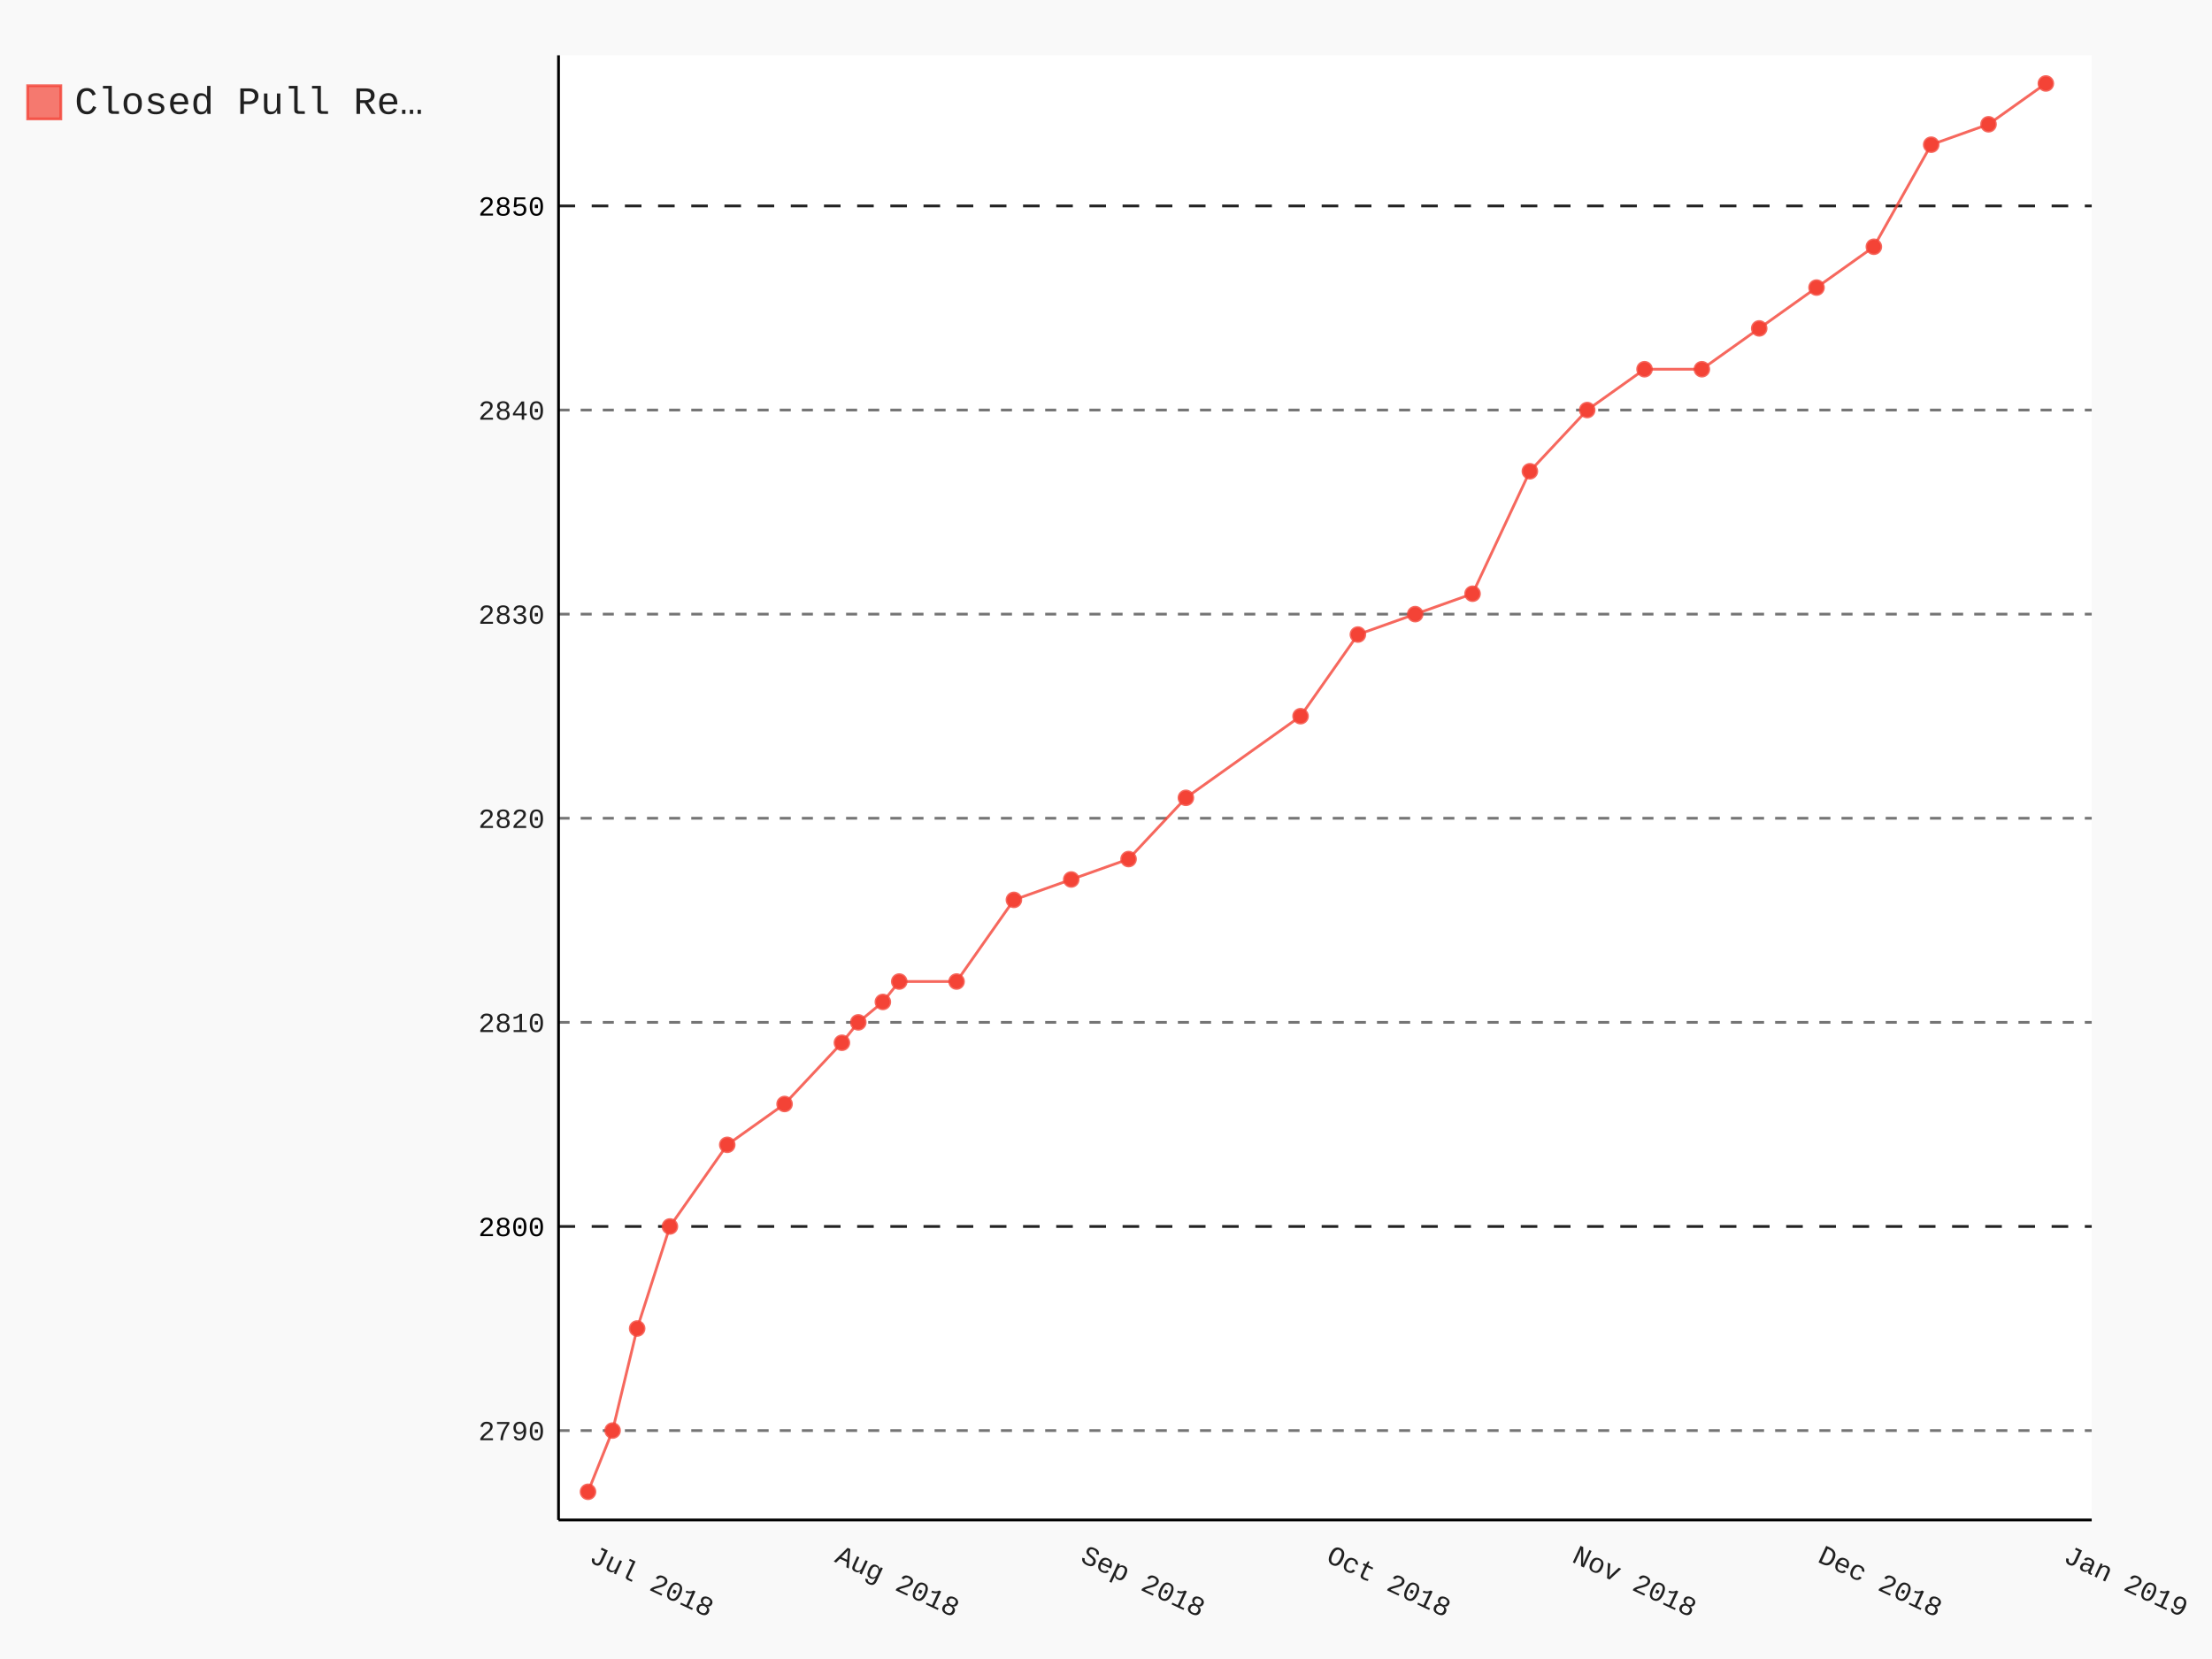
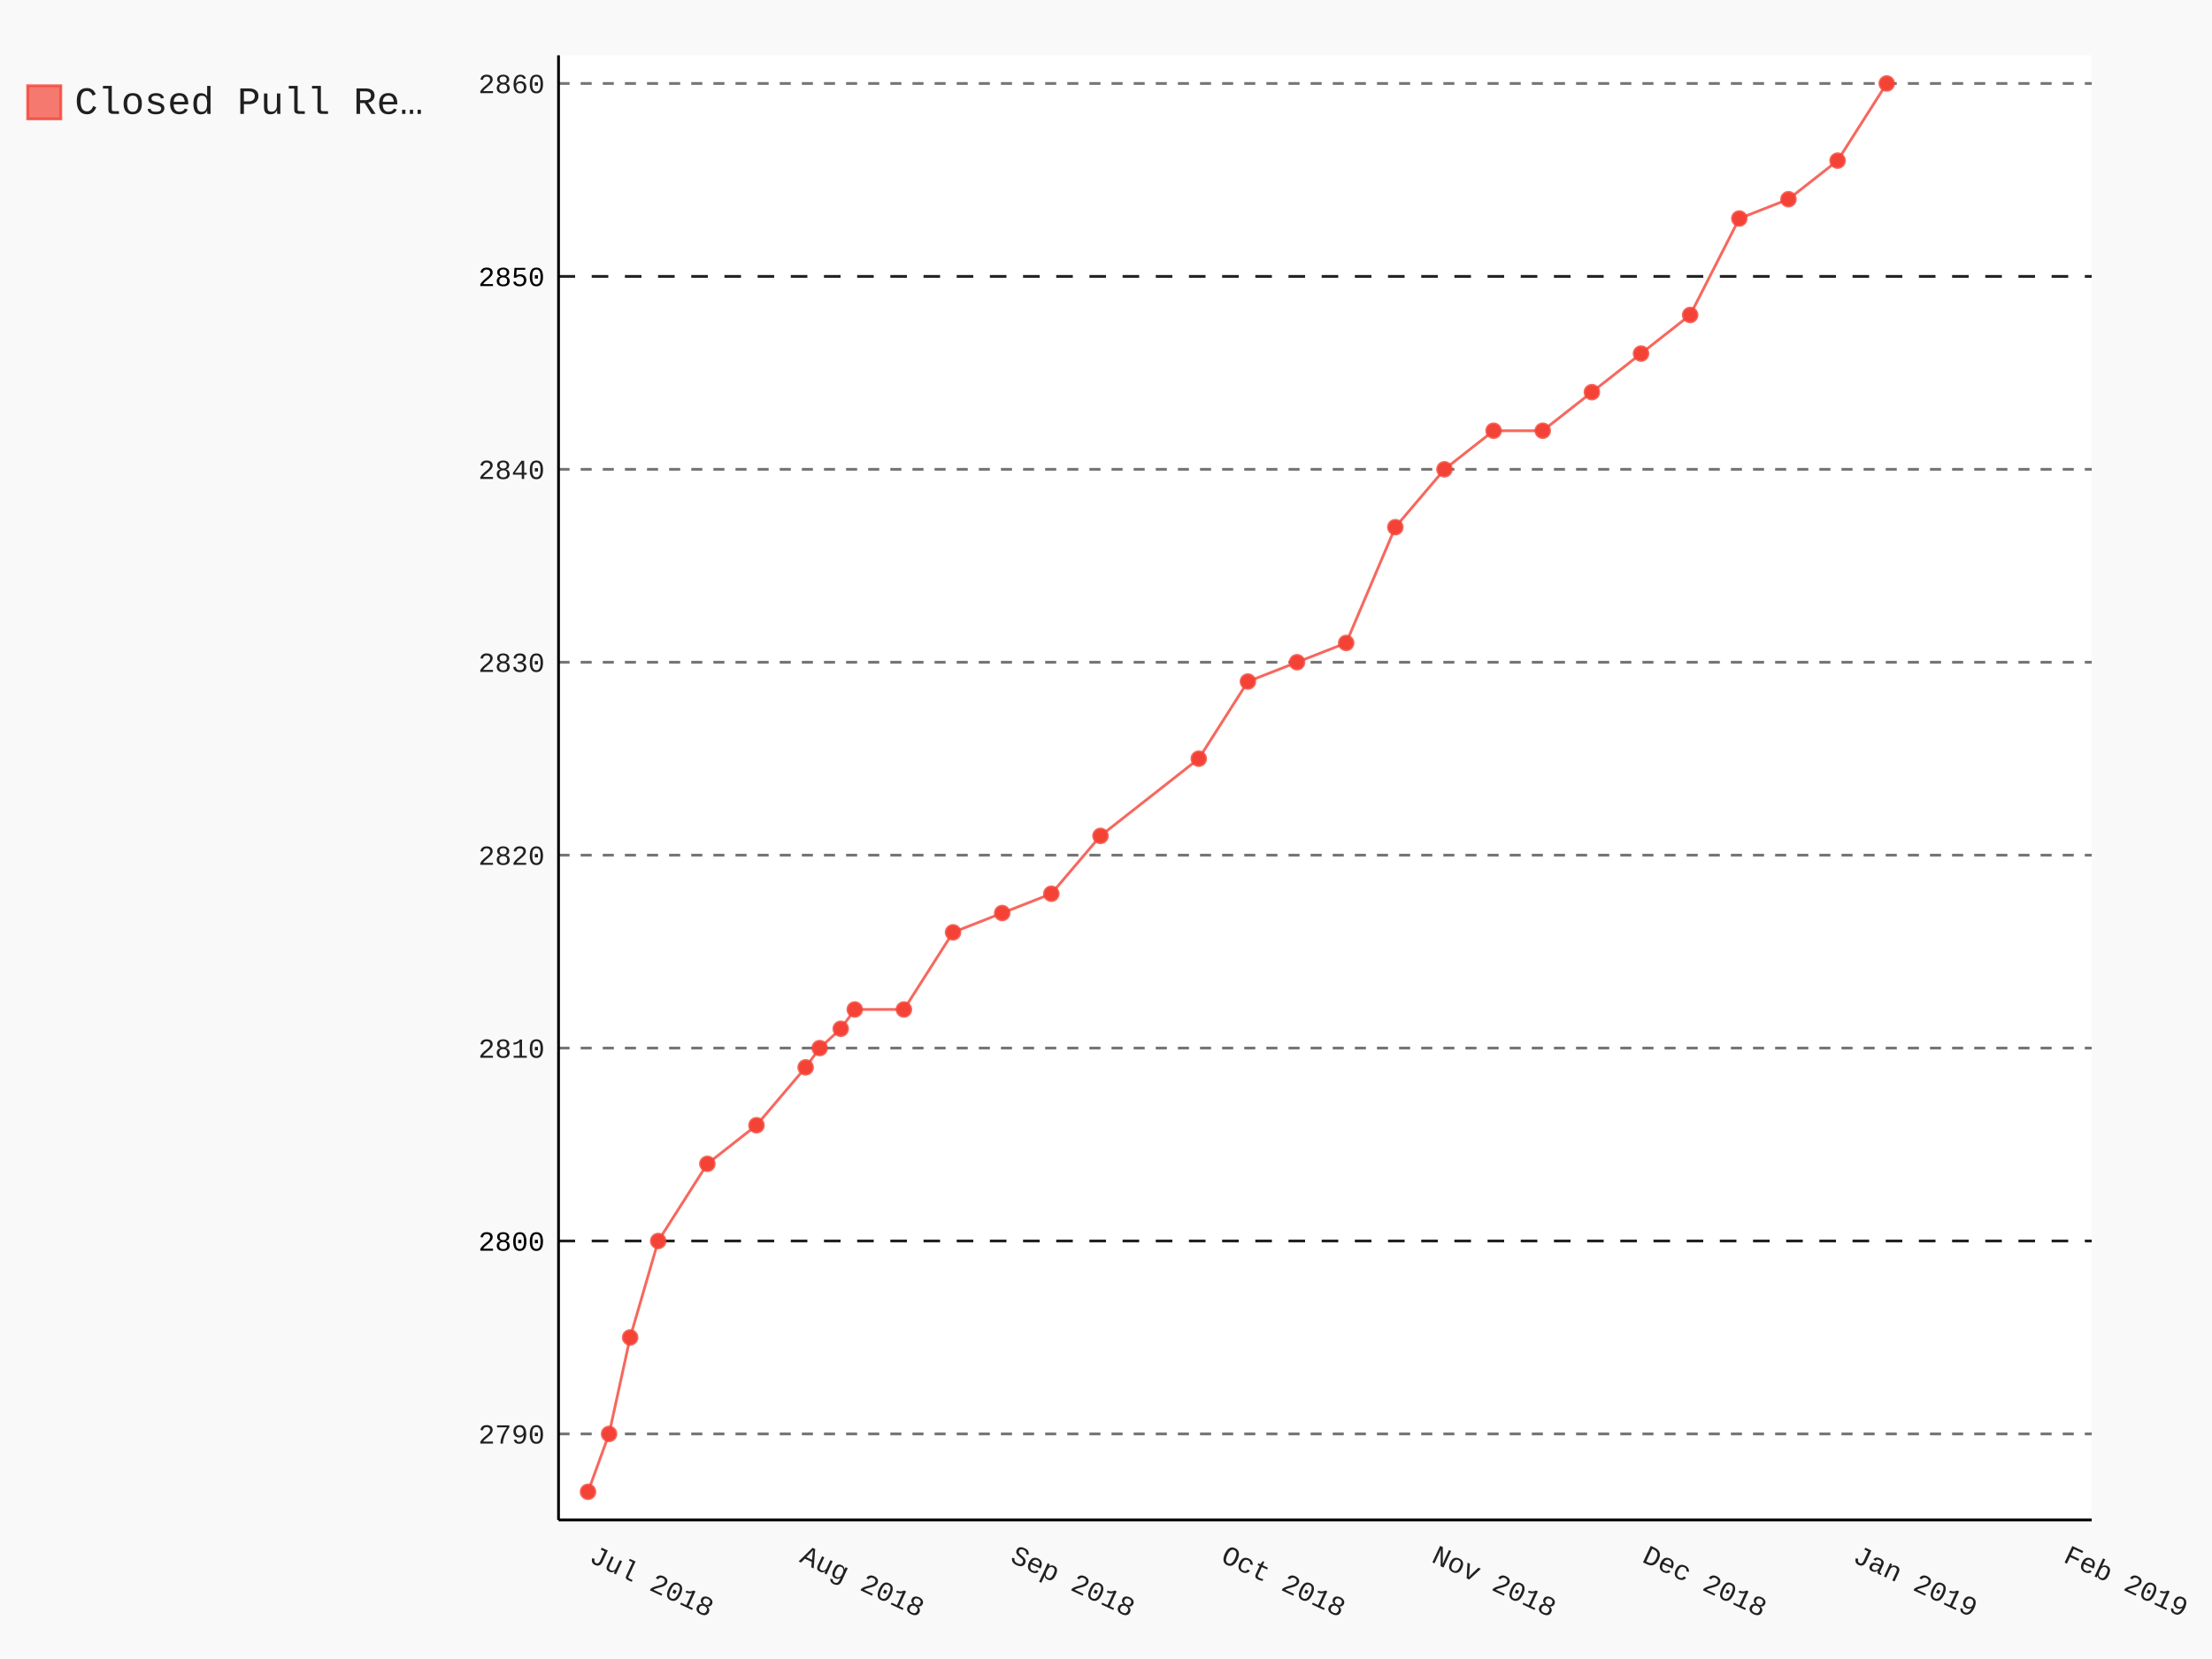
- <svg xmlns="http://www.w3.org/2000/svg" class="pygal-chart" id="chart-e3763111-9e33-4fda-8c95-da32d1a0b5e6" viewBox="0 0 800 600">
+ <svg xmlns="http://www.w3.org/2000/svg" class="pygal-chart" id="chart-8db0bc02-1810-4ec8-8965-ee7adbaeaad3" viewBox="0 0 800 600">
  <defs>
-     <style type="text/css">#chart-e3763111-9e33-4fda-8c95-da32d1a0b5e6{-webkit-user-select:none;-webkit-font-smoothing:antialiased;font-family:Consolas,"Liberation Mono",Menlo,Courier,monospace}#chart-e3763111-9e33-4fda-8c95-da32d1a0b5e6 .title{font-family:Consolas,"Liberation Mono",Menlo,Courier,monospace;font-size:16px}#chart-e3763111-9e33-4fda-8c95-da32d1a0b5e6 .legends .legend text{font-family:Consolas,"Liberation Mono",Menlo,Courier,monospace;font-size:14px}#chart-e3763111-9e33-4fda-8c95-da32d1a0b5e6 .axis text{font-family:Consolas,"Liberation Mono",Menlo,Courier,monospace;font-size:10px}#chart-e3763111-9e33-4fda-8c95-da32d1a0b5e6 .axis text.major{font-family:Consolas,"Liberation Mono",Menlo,Courier,monospace;font-size:10px}#chart-e3763111-9e33-4fda-8c95-da32d1a0b5e6 .text-overlay text.value{font-family:Consolas,"Liberation Mono",Menlo,Courier,monospace;font-size:16px}#chart-e3763111-9e33-4fda-8c95-da32d1a0b5e6 .text-overlay text.label{font-family:Consolas,"Liberation Mono",Menlo,Courier,monospace;font-size:10px}#chart-e3763111-9e33-4fda-8c95-da32d1a0b5e6 .tooltip{font-family:Consolas,"Liberation Mono",Menlo,Courier,monospace;font-size:14px}#chart-e3763111-9e33-4fda-8c95-da32d1a0b5e6 text.no_data{font-family:Consolas,"Liberation Mono",Menlo,Courier,monospace;font-size:64px}
- #chart-e3763111-9e33-4fda-8c95-da32d1a0b5e6{background-color:rgba(249,249,249,1)}#chart-e3763111-9e33-4fda-8c95-da32d1a0b5e6 path,#chart-e3763111-9e33-4fda-8c95-da32d1a0b5e6 line,#chart-e3763111-9e33-4fda-8c95-da32d1a0b5e6 rect,#chart-e3763111-9e33-4fda-8c95-da32d1a0b5e6 circle{-webkit-transition:150ms;-moz-transition:150ms;transition:150ms}#chart-e3763111-9e33-4fda-8c95-da32d1a0b5e6 .graph &gt; .background{fill:rgba(249,249,249,1)}#chart-e3763111-9e33-4fda-8c95-da32d1a0b5e6 .plot &gt; .background{fill:rgba(255,255,255,1)}#chart-e3763111-9e33-4fda-8c95-da32d1a0b5e6 .graph{fill:rgba(0,0,0,.87)}#chart-e3763111-9e33-4fda-8c95-da32d1a0b5e6 text.no_data{fill:rgba(0,0,0,1)}#chart-e3763111-9e33-4fda-8c95-da32d1a0b5e6 .title{fill:rgba(0,0,0,1)}#chart-e3763111-9e33-4fda-8c95-da32d1a0b5e6 .legends .legend text{fill:rgba(0,0,0,.87)}#chart-e3763111-9e33-4fda-8c95-da32d1a0b5e6 .legends .legend:hover text{fill:rgba(0,0,0,1)}#chart-e3763111-9e33-4fda-8c95-da32d1a0b5e6 .axis .line{stroke:rgba(0,0,0,1)}#chart-e3763111-9e33-4fda-8c95-da32d1a0b5e6 .axis .guide.line{stroke:rgba(0,0,0,.54)}#chart-e3763111-9e33-4fda-8c95-da32d1a0b5e6 .axis .major.line{stroke:rgba(0,0,0,.87)}#chart-e3763111-9e33-4fda-8c95-da32d1a0b5e6 .axis text.major{fill:rgba(0,0,0,1)}#chart-e3763111-9e33-4fda-8c95-da32d1a0b5e6 .axis.y .guides:hover .guide.line,#chart-e3763111-9e33-4fda-8c95-da32d1a0b5e6 .line-graph .axis.x .guides:hover .guide.line,#chart-e3763111-9e33-4fda-8c95-da32d1a0b5e6 .stackedline-graph .axis.x .guides:hover .guide.line,#chart-e3763111-9e33-4fda-8c95-da32d1a0b5e6 .xy-graph .axis.x .guides:hover .guide.line{stroke:rgba(0,0,0,1)}#chart-e3763111-9e33-4fda-8c95-da32d1a0b5e6 .axis .guides:hover text{fill:rgba(0,0,0,1)}#chart-e3763111-9e33-4fda-8c95-da32d1a0b5e6 .reactive{fill-opacity:.7;stroke-opacity:.8}#chart-e3763111-9e33-4fda-8c95-da32d1a0b5e6 .ci{stroke:rgba(0,0,0,.87)}#chart-e3763111-9e33-4fda-8c95-da32d1a0b5e6 .reactive.active,#chart-e3763111-9e33-4fda-8c95-da32d1a0b5e6 .active .reactive{fill-opacity:.8;stroke-opacity:.9;stroke-width:4}#chart-e3763111-9e33-4fda-8c95-da32d1a0b5e6 .ci .reactive.active{stroke-width:1.5}#chart-e3763111-9e33-4fda-8c95-da32d1a0b5e6 .series text{fill:rgba(0,0,0,1)}#chart-e3763111-9e33-4fda-8c95-da32d1a0b5e6 .tooltip rect{fill:rgba(255,255,255,1);stroke:rgba(0,0,0,1);-webkit-transition:opacity 150ms;-moz-transition:opacity 150ms;transition:opacity 150ms}#chart-e3763111-9e33-4fda-8c95-da32d1a0b5e6 .tooltip .label{fill:rgba(0,0,0,.87)}#chart-e3763111-9e33-4fda-8c95-da32d1a0b5e6 .tooltip .label{fill:rgba(0,0,0,.87)}#chart-e3763111-9e33-4fda-8c95-da32d1a0b5e6 .tooltip .legend{font-size:.8em;fill:rgba(0,0,0,.54)}#chart-e3763111-9e33-4fda-8c95-da32d1a0b5e6 .tooltip .x_label{font-size:.6em;fill:rgba(0,0,0,1)}#chart-e3763111-9e33-4fda-8c95-da32d1a0b5e6 .tooltip .xlink{font-size:.5em;text-decoration:underline}#chart-e3763111-9e33-4fda-8c95-da32d1a0b5e6 .tooltip .value{font-size:1.5em}#chart-e3763111-9e33-4fda-8c95-da32d1a0b5e6 .bound{font-size:.5em}#chart-e3763111-9e33-4fda-8c95-da32d1a0b5e6 .max-value{font-size:.75em;fill:rgba(0,0,0,.54)}#chart-e3763111-9e33-4fda-8c95-da32d1a0b5e6 .map-element{fill:rgba(255,255,255,1);stroke:rgba(0,0,0,.54) !important}#chart-e3763111-9e33-4fda-8c95-da32d1a0b5e6 .map-element .reactive{fill-opacity:inherit;stroke-opacity:inherit}#chart-e3763111-9e33-4fda-8c95-da32d1a0b5e6 .color-0,#chart-e3763111-9e33-4fda-8c95-da32d1a0b5e6 .color-0 a:visited{stroke:#F44336;fill:#F44336}#chart-e3763111-9e33-4fda-8c95-da32d1a0b5e6 .text-overlay .color-0 text{fill:black}
- #chart-e3763111-9e33-4fda-8c95-da32d1a0b5e6 text.no_data{text-anchor:middle}#chart-e3763111-9e33-4fda-8c95-da32d1a0b5e6 .guide.line{fill:none}#chart-e3763111-9e33-4fda-8c95-da32d1a0b5e6 .centered{text-anchor:middle}#chart-e3763111-9e33-4fda-8c95-da32d1a0b5e6 .title{text-anchor:middle}#chart-e3763111-9e33-4fda-8c95-da32d1a0b5e6 .legends .legend text{fill-opacity:1}#chart-e3763111-9e33-4fda-8c95-da32d1a0b5e6 .axis.x text{text-anchor:middle}#chart-e3763111-9e33-4fda-8c95-da32d1a0b5e6 .axis.x:not(.web) text[transform]{text-anchor:start}#chart-e3763111-9e33-4fda-8c95-da32d1a0b5e6 .axis.x:not(.web) text[transform].backwards{text-anchor:end}#chart-e3763111-9e33-4fda-8c95-da32d1a0b5e6 .axis.y text{text-anchor:end}#chart-e3763111-9e33-4fda-8c95-da32d1a0b5e6 .axis.y text[transform].backwards{text-anchor:start}#chart-e3763111-9e33-4fda-8c95-da32d1a0b5e6 .axis.y2 text{text-anchor:start}#chart-e3763111-9e33-4fda-8c95-da32d1a0b5e6 .axis.y2 text[transform].backwards{text-anchor:end}#chart-e3763111-9e33-4fda-8c95-da32d1a0b5e6 .axis .guide.line{stroke-dasharray:4,4}#chart-e3763111-9e33-4fda-8c95-da32d1a0b5e6 .axis .major.guide.line{stroke-dasharray:6,6}#chart-e3763111-9e33-4fda-8c95-da32d1a0b5e6 .horizontal .axis.y .guide.line,#chart-e3763111-9e33-4fda-8c95-da32d1a0b5e6 .horizontal .axis.y2 .guide.line,#chart-e3763111-9e33-4fda-8c95-da32d1a0b5e6 .vertical .axis.x .guide.line{opacity:0}#chart-e3763111-9e33-4fda-8c95-da32d1a0b5e6 .horizontal .axis.always_show .guide.line,#chart-e3763111-9e33-4fda-8c95-da32d1a0b5e6 .vertical .axis.always_show .guide.line{opacity:1 !important}#chart-e3763111-9e33-4fda-8c95-da32d1a0b5e6 .axis.y .guides:hover .guide.line,#chart-e3763111-9e33-4fda-8c95-da32d1a0b5e6 .axis.y2 .guides:hover .guide.line,#chart-e3763111-9e33-4fda-8c95-da32d1a0b5e6 .axis.x .guides:hover .guide.line{opacity:1}#chart-e3763111-9e33-4fda-8c95-da32d1a0b5e6 .axis .guides:hover text{opacity:1}#chart-e3763111-9e33-4fda-8c95-da32d1a0b5e6 .nofill{fill:none}#chart-e3763111-9e33-4fda-8c95-da32d1a0b5e6 .subtle-fill{fill-opacity:.2}#chart-e3763111-9e33-4fda-8c95-da32d1a0b5e6 .dot{stroke-width:1px;fill-opacity:1}#chart-e3763111-9e33-4fda-8c95-da32d1a0b5e6 .dot.active{stroke-width:5px}#chart-e3763111-9e33-4fda-8c95-da32d1a0b5e6 .dot.negative{fill:transparent}#chart-e3763111-9e33-4fda-8c95-da32d1a0b5e6 text,#chart-e3763111-9e33-4fda-8c95-da32d1a0b5e6 tspan{stroke:none !important}#chart-e3763111-9e33-4fda-8c95-da32d1a0b5e6 .series text.active{opacity:1}#chart-e3763111-9e33-4fda-8c95-da32d1a0b5e6 .tooltip rect{fill-opacity:.95;stroke-width:.5}#chart-e3763111-9e33-4fda-8c95-da32d1a0b5e6 .tooltip text{fill-opacity:1}#chart-e3763111-9e33-4fda-8c95-da32d1a0b5e6 .showable{visibility:hidden}#chart-e3763111-9e33-4fda-8c95-da32d1a0b5e6 .showable.shown{visibility:visible}#chart-e3763111-9e33-4fda-8c95-da32d1a0b5e6 .gauge-background{fill:rgba(229,229,229,1);stroke:none}#chart-e3763111-9e33-4fda-8c95-da32d1a0b5e6 .bg-lines{stroke:rgba(249,249,249,1);stroke-width:2px}</style>
+     <style type="text/css">#chart-8db0bc02-1810-4ec8-8965-ee7adbaeaad3{-webkit-user-select:none;-webkit-font-smoothing:antialiased;font-family:Consolas,"Liberation Mono",Menlo,Courier,monospace}#chart-8db0bc02-1810-4ec8-8965-ee7adbaeaad3 .title{font-family:Consolas,"Liberation Mono",Menlo,Courier,monospace;font-size:16px}#chart-8db0bc02-1810-4ec8-8965-ee7adbaeaad3 .legends .legend text{font-family:Consolas,"Liberation Mono",Menlo,Courier,monospace;font-size:14px}#chart-8db0bc02-1810-4ec8-8965-ee7adbaeaad3 .axis text{font-family:Consolas,"Liberation Mono",Menlo,Courier,monospace;font-size:10px}#chart-8db0bc02-1810-4ec8-8965-ee7adbaeaad3 .axis text.major{font-family:Consolas,"Liberation Mono",Menlo,Courier,monospace;font-size:10px}#chart-8db0bc02-1810-4ec8-8965-ee7adbaeaad3 .text-overlay text.value{font-family:Consolas,"Liberation Mono",Menlo,Courier,monospace;font-size:16px}#chart-8db0bc02-1810-4ec8-8965-ee7adbaeaad3 .text-overlay text.label{font-family:Consolas,"Liberation Mono",Menlo,Courier,monospace;font-size:10px}#chart-8db0bc02-1810-4ec8-8965-ee7adbaeaad3 .tooltip{font-family:Consolas,"Liberation Mono",Menlo,Courier,monospace;font-size:14px}#chart-8db0bc02-1810-4ec8-8965-ee7adbaeaad3 text.no_data{font-family:Consolas,"Liberation Mono",Menlo,Courier,monospace;font-size:64px}
+ #chart-8db0bc02-1810-4ec8-8965-ee7adbaeaad3{background-color:rgba(249,249,249,1)}#chart-8db0bc02-1810-4ec8-8965-ee7adbaeaad3 path,#chart-8db0bc02-1810-4ec8-8965-ee7adbaeaad3 line,#chart-8db0bc02-1810-4ec8-8965-ee7adbaeaad3 rect,#chart-8db0bc02-1810-4ec8-8965-ee7adbaeaad3 circle{-webkit-transition:150ms;-moz-transition:150ms;transition:150ms}#chart-8db0bc02-1810-4ec8-8965-ee7adbaeaad3 .graph &gt; .background{fill:rgba(249,249,249,1)}#chart-8db0bc02-1810-4ec8-8965-ee7adbaeaad3 .plot &gt; .background{fill:rgba(255,255,255,1)}#chart-8db0bc02-1810-4ec8-8965-ee7adbaeaad3 .graph{fill:rgba(0,0,0,.87)}#chart-8db0bc02-1810-4ec8-8965-ee7adbaeaad3 text.no_data{fill:rgba(0,0,0,1)}#chart-8db0bc02-1810-4ec8-8965-ee7adbaeaad3 .title{fill:rgba(0,0,0,1)}#chart-8db0bc02-1810-4ec8-8965-ee7adbaeaad3 .legends .legend text{fill:rgba(0,0,0,.87)}#chart-8db0bc02-1810-4ec8-8965-ee7adbaeaad3 .legends .legend:hover text{fill:rgba(0,0,0,1)}#chart-8db0bc02-1810-4ec8-8965-ee7adbaeaad3 .axis .line{stroke:rgba(0,0,0,1)}#chart-8db0bc02-1810-4ec8-8965-ee7adbaeaad3 .axis .guide.line{stroke:rgba(0,0,0,.54)}#chart-8db0bc02-1810-4ec8-8965-ee7adbaeaad3 .axis .major.line{stroke:rgba(0,0,0,.87)}#chart-8db0bc02-1810-4ec8-8965-ee7adbaeaad3 .axis text.major{fill:rgba(0,0,0,1)}#chart-8db0bc02-1810-4ec8-8965-ee7adbaeaad3 .axis.y .guides:hover .guide.line,#chart-8db0bc02-1810-4ec8-8965-ee7adbaeaad3 .line-graph .axis.x .guides:hover .guide.line,#chart-8db0bc02-1810-4ec8-8965-ee7adbaeaad3 .stackedline-graph .axis.x .guides:hover .guide.line,#chart-8db0bc02-1810-4ec8-8965-ee7adbaeaad3 .xy-graph .axis.x .guides:hover .guide.line{stroke:rgba(0,0,0,1)}#chart-8db0bc02-1810-4ec8-8965-ee7adbaeaad3 .axis .guides:hover text{fill:rgba(0,0,0,1)}#chart-8db0bc02-1810-4ec8-8965-ee7adbaeaad3 .reactive{fill-opacity:.7;stroke-opacity:.8}#chart-8db0bc02-1810-4ec8-8965-ee7adbaeaad3 .ci{stroke:rgba(0,0,0,.87)}#chart-8db0bc02-1810-4ec8-8965-ee7adbaeaad3 .reactive.active,#chart-8db0bc02-1810-4ec8-8965-ee7adbaeaad3 .active .reactive{fill-opacity:.8;stroke-opacity:.9;stroke-width:4}#chart-8db0bc02-1810-4ec8-8965-ee7adbaeaad3 .ci .reactive.active{stroke-width:1.5}#chart-8db0bc02-1810-4ec8-8965-ee7adbaeaad3 .series text{fill:rgba(0,0,0,1)}#chart-8db0bc02-1810-4ec8-8965-ee7adbaeaad3 .tooltip rect{fill:rgba(255,255,255,1);stroke:rgba(0,0,0,1);-webkit-transition:opacity 150ms;-moz-transition:opacity 150ms;transition:opacity 150ms}#chart-8db0bc02-1810-4ec8-8965-ee7adbaeaad3 .tooltip .label{fill:rgba(0,0,0,.87)}#chart-8db0bc02-1810-4ec8-8965-ee7adbaeaad3 .tooltip .label{fill:rgba(0,0,0,.87)}#chart-8db0bc02-1810-4ec8-8965-ee7adbaeaad3 .tooltip .legend{font-size:.8em;fill:rgba(0,0,0,.54)}#chart-8db0bc02-1810-4ec8-8965-ee7adbaeaad3 .tooltip .x_label{font-size:.6em;fill:rgba(0,0,0,1)}#chart-8db0bc02-1810-4ec8-8965-ee7adbaeaad3 .tooltip .xlink{font-size:.5em;text-decoration:underline}#chart-8db0bc02-1810-4ec8-8965-ee7adbaeaad3 .tooltip .value{font-size:1.5em}#chart-8db0bc02-1810-4ec8-8965-ee7adbaeaad3 .bound{font-size:.5em}#chart-8db0bc02-1810-4ec8-8965-ee7adbaeaad3 .max-value{font-size:.75em;fill:rgba(0,0,0,.54)}#chart-8db0bc02-1810-4ec8-8965-ee7adbaeaad3 .map-element{fill:rgba(255,255,255,1);stroke:rgba(0,0,0,.54) !important}#chart-8db0bc02-1810-4ec8-8965-ee7adbaeaad3 .map-element .reactive{fill-opacity:inherit;stroke-opacity:inherit}#chart-8db0bc02-1810-4ec8-8965-ee7adbaeaad3 .color-0,#chart-8db0bc02-1810-4ec8-8965-ee7adbaeaad3 .color-0 a:visited{stroke:#F44336;fill:#F44336}#chart-8db0bc02-1810-4ec8-8965-ee7adbaeaad3 .text-overlay .color-0 text{fill:black}
+ #chart-8db0bc02-1810-4ec8-8965-ee7adbaeaad3 text.no_data{text-anchor:middle}#chart-8db0bc02-1810-4ec8-8965-ee7adbaeaad3 .guide.line{fill:none}#chart-8db0bc02-1810-4ec8-8965-ee7adbaeaad3 .centered{text-anchor:middle}#chart-8db0bc02-1810-4ec8-8965-ee7adbaeaad3 .title{text-anchor:middle}#chart-8db0bc02-1810-4ec8-8965-ee7adbaeaad3 .legends .legend text{fill-opacity:1}#chart-8db0bc02-1810-4ec8-8965-ee7adbaeaad3 .axis.x text{text-anchor:middle}#chart-8db0bc02-1810-4ec8-8965-ee7adbaeaad3 .axis.x:not(.web) text[transform]{text-anchor:start}#chart-8db0bc02-1810-4ec8-8965-ee7adbaeaad3 .axis.x:not(.web) text[transform].backwards{text-anchor:end}#chart-8db0bc02-1810-4ec8-8965-ee7adbaeaad3 .axis.y text{text-anchor:end}#chart-8db0bc02-1810-4ec8-8965-ee7adbaeaad3 .axis.y text[transform].backwards{text-anchor:start}#chart-8db0bc02-1810-4ec8-8965-ee7adbaeaad3 .axis.y2 text{text-anchor:start}#chart-8db0bc02-1810-4ec8-8965-ee7adbaeaad3 .axis.y2 text[transform].backwards{text-anchor:end}#chart-8db0bc02-1810-4ec8-8965-ee7adbaeaad3 .axis .guide.line{stroke-dasharray:4,4}#chart-8db0bc02-1810-4ec8-8965-ee7adbaeaad3 .axis .major.guide.line{stroke-dasharray:6,6}#chart-8db0bc02-1810-4ec8-8965-ee7adbaeaad3 .horizontal .axis.y .guide.line,#chart-8db0bc02-1810-4ec8-8965-ee7adbaeaad3 .horizontal .axis.y2 .guide.line,#chart-8db0bc02-1810-4ec8-8965-ee7adbaeaad3 .vertical .axis.x .guide.line{opacity:0}#chart-8db0bc02-1810-4ec8-8965-ee7adbaeaad3 .horizontal .axis.always_show .guide.line,#chart-8db0bc02-1810-4ec8-8965-ee7adbaeaad3 .vertical .axis.always_show .guide.line{opacity:1 !important}#chart-8db0bc02-1810-4ec8-8965-ee7adbaeaad3 .axis.y .guides:hover .guide.line,#chart-8db0bc02-1810-4ec8-8965-ee7adbaeaad3 .axis.y2 .guides:hover .guide.line,#chart-8db0bc02-1810-4ec8-8965-ee7adbaeaad3 .axis.x .guides:hover .guide.line{opacity:1}#chart-8db0bc02-1810-4ec8-8965-ee7adbaeaad3 .axis .guides:hover text{opacity:1}#chart-8db0bc02-1810-4ec8-8965-ee7adbaeaad3 .nofill{fill:none}#chart-8db0bc02-1810-4ec8-8965-ee7adbaeaad3 .subtle-fill{fill-opacity:.2}#chart-8db0bc02-1810-4ec8-8965-ee7adbaeaad3 .dot{stroke-width:1px;fill-opacity:1}#chart-8db0bc02-1810-4ec8-8965-ee7adbaeaad3 .dot.active{stroke-width:5px}#chart-8db0bc02-1810-4ec8-8965-ee7adbaeaad3 .dot.negative{fill:transparent}#chart-8db0bc02-1810-4ec8-8965-ee7adbaeaad3 text,#chart-8db0bc02-1810-4ec8-8965-ee7adbaeaad3 tspan{stroke:none !important}#chart-8db0bc02-1810-4ec8-8965-ee7adbaeaad3 .series text.active{opacity:1}#chart-8db0bc02-1810-4ec8-8965-ee7adbaeaad3 .tooltip rect{fill-opacity:.95;stroke-width:.5}#chart-8db0bc02-1810-4ec8-8965-ee7adbaeaad3 .tooltip text{fill-opacity:1}#chart-8db0bc02-1810-4ec8-8965-ee7adbaeaad3 .showable{visibility:hidden}#chart-8db0bc02-1810-4ec8-8965-ee7adbaeaad3 .showable.shown{visibility:visible}#chart-8db0bc02-1810-4ec8-8965-ee7adbaeaad3 .gauge-background{fill:rgba(229,229,229,1);stroke:none}#chart-8db0bc02-1810-4ec8-8965-ee7adbaeaad3 .bg-lines{stroke:rgba(249,249,249,1);stroke-width:2px}</style>
  </defs>
  <g class="graph datetimeline-graph vertical">
    <rect class="background" height="600" width="800" x="0" y="0" />
    <g class="plot" transform="translate(202, 20)">
      <rect class="background" height="529.714" width="554.497" x="0" y="0" />
      <g class="axis y always_show">
        <path class="line" d="M0 529.714 h554.497" />
        <g class="guides">
-           <path class="guide line" d="M0 497.382 h554.497" />
-           <text class="" x="-5" y="500.882">2790</text>
+           <path class="guide line" d="M0 498.596 h554.497" />
+           <text class="" x="-5" y="502.096">2790</text>
        </g>
        <g class="guides">
-           <path class="major guide line" d="M0 423.565 h554.497" />
-           <text class="major" x="-5" y="427.065">2800</text>
+           <path class="major guide line" d="M0 428.823 h554.497" />
+           <text class="major" x="-5" y="432.323">2800</text>
        </g>
        <g class="guides">
-           <path class="guide line" d="M0 349.747 h554.497" />
-           <text class="" x="-5" y="353.247">2810</text>
+           <path class="guide line" d="M0 359.05 h554.497" />
+           <text class="" x="-5" y="362.55">2810</text>
        </g>
        <g class="guides">
-           <path class="guide line" d="M0 275.93 h554.497" />
-           <text class="" x="-5" y="279.43">2820</text>
+           <path class="guide line" d="M0 289.278 h554.497" />
+           <text class="" x="-5" y="292.778">2820</text>
        </g>
        <g class="guides">
-           <path class="guide line" d="M0 202.112 h554.497" />
-           <text class="" x="-5" y="205.612">2830</text>
+           <path class="guide line" d="M0 219.505 h554.497" />
+           <text class="" x="-5" y="223.005">2830</text>
        </g>
        <g class="guides">
-           <path class="guide line" d="M0 128.295 h554.497" />
-           <text class="" x="-5" y="131.795">2840</text>
+           <path class="guide line" d="M0 149.732 h554.497" />
+           <text class="" x="-5" y="153.232">2840</text>
        </g>
        <g class="guides">
-           <path class="major guide line" d="M0 54.477 h554.497" />
-           <text class="major" x="-5" y="57.977">2850</text>
+           <path class="major guide line" d="M0 79.96 h554.497" />
+           <text class="major" x="-5" y="83.46">2850</text>
+         </g>
+         <g class="guides">
+           <path class="guide line" d="M0 10.187 h554.497" />
+           <text class="" x="-5" y="13.687">2860</text>
        </g>
      </g>
      <g class="axis x">
        <path class="line" d="M0 0 v529.714" />
        <g class="guides">
          <path class="guide line" d="M10.663 0 v529.714" />
          <text class="" transform="rotate(25 10.66341 544.7143)" x="10.663" y="544.714">Jul 2018</text>
        </g>
        <g class="guides">
-           <path class="guide line" d="M99.525 0 v529.714" />
-           <text class="" transform="rotate(25 99.52514 544.7143)" x="99.525" y="544.714">Aug 2018</text>
+           <path class="guide line" d="M86.831 0 v529.714" />
+           <text class="" transform="rotate(25 86.83061 544.7143)" x="86.831" y="544.714">Aug 2018</text>
        </g>
        <g class="guides">
-           <path class="guide line" d="M188.387 0 v529.714" />
-           <text class="" transform="rotate(25 188.3869 544.7143)" x="188.387" y="544.714">Sep 2018</text>
+           <path class="guide line" d="M162.998 0 v529.714" />
+           <text class="" transform="rotate(25 162.9978 544.7143)" x="162.998" y="544.714">Sep 2018</text>
        </g>
        <g class="guides">
-           <path class="guide line" d="M277.249 0 v529.714" />
-           <text class="" transform="rotate(25 277.2486 544.7143)" x="277.249" y="544.714">Oct 2018</text>
+           <path class="guide line" d="M239.165 0 v529.714" />
+           <text class="" transform="rotate(25 239.165 544.7143)" x="239.165" y="544.714">Oct 2018</text>
        </g>
        <g class="guides">
-           <path class="guide line" d="M366.11 0 v529.714" />
-           <text class="" transform="rotate(25 366.1103 544.7143)" x="366.11" y="544.714">Nov 2018</text>
+           <path class="guide line" d="M315.332 0 v529.714" />
+           <text class="" transform="rotate(25 315.3322 544.7143)" x="315.332" y="544.714">Nov 2018</text>
        </g>
        <g class="guides">
-           <path class="guide line" d="M454.972 0 v529.714" />
-           <text class="" transform="rotate(25 454.9721 544.7143)" x="454.972" y="544.714">Dec 2018</text>
+           <path class="guide line" d="M391.499 0 v529.714" />
+           <text class="" transform="rotate(25 391.4994 544.7143)" x="391.499" y="544.714">Dec 2018</text>
+         </g>
+         <g class="guides">
+           <path class="guide line" d="M467.667 0 v529.714" />
+           <text class="" transform="rotate(25 467.6666 544.7143)" x="467.667" y="544.714">Jan 2019</text>
        </g>
        <g class="guides">
          <path class="guide line" d="M543.834 0 v529.714" />
-           <text class="" transform="rotate(25 543.8338 544.7143)" x="543.834" y="544.714">Jan 2019</text>
+           <text class="" transform="rotate(25 543.8338 544.7143)" x="543.834" y="544.714">Feb 2019</text>
        </g>
      </g>
      <g class="series serie-0 color-0">
-         <path class="line reactive nofill" d="M10.663 519.528 L19.55 497.382 28.436 460.474 40.284 423.565 61.018 394.038 81.753 379.274 102.487 357.129 108.411 349.747 117.297 342.366 123.222 334.984 143.956 334.984 164.69 305.457 185.425 298.075 206.159 290.693 226.894 268.548 268.362 239.021 289.097 209.494 309.831 202.112 330.566 194.731 351.3 150.44 372.034 128.295 392.769 113.531 413.503 113.531 434.238 98.768 454.972 84.004 475.706 69.241 496.441 32.332 517.175 24.95 537.91 10.187" />
+         <path class="line reactive nofill" d="M10.663 519.528 L18.28 498.596 25.897 463.709 36.052 428.823 53.825 400.914 71.597 386.959 89.37 366.028 94.447 359.05 102.064 352.073 107.142 345.096 124.914 345.096 142.687 317.187 160.459 310.209 178.231 303.232 196.004 282.3 231.548 254.391 249.321 226.482 267.093 219.505 284.865 212.528 302.638 170.664 320.41 149.732 338.182 135.778 355.955 135.778 373.727 121.823 391.499 107.869 409.272 93.914 427.044 59.028 444.816 52.05 462.589 38.096 480.361 10.187" />
      </g>
    </g>
    <g class="titles" />
    <g class="plot overlay" transform="translate(202, 20)">
      <g class="series serie-0 color-0">
        <g class="dots">
          <circle class="dot reactive tooltip-trigger" cx="10.663" cy="519.528" r="2.5" />
        </g>
        <g class="dots">
-           <circle class="dot reactive tooltip-trigger" cx="19.55" cy="497.382" r="2.5" />
+           <circle class="dot reactive tooltip-trigger" cx="18.28" cy="498.596" r="2.5" />
        </g>
        <g class="dots">
-           <circle class="dot reactive tooltip-trigger" cx="28.436" cy="460.474" r="2.5" />
+           <circle class="dot reactive tooltip-trigger" cx="25.897" cy="463.709" r="2.5" />
        </g>
        <g class="dots">
-           <circle class="dot reactive tooltip-trigger" cx="40.284" cy="423.565" r="2.5" />
+           <circle class="dot reactive tooltip-trigger" cx="36.052" cy="428.823" r="2.5" />
        </g>
        <g class="dots">
-           <circle class="dot reactive tooltip-trigger" cx="61.018" cy="394.038" r="2.5" />
+           <circle class="dot reactive tooltip-trigger" cx="53.825" cy="400.914" r="2.5" />
        </g>
        <g class="dots">
-           <circle class="dot reactive tooltip-trigger" cx="81.753" cy="379.274" r="2.5" />
+           <circle class="dot reactive tooltip-trigger" cx="71.597" cy="386.959" r="2.5" />
        </g>
        <g class="dots">
-           <circle class="dot reactive tooltip-trigger" cx="102.487" cy="357.129" r="2.5" />
+           <circle class="dot reactive tooltip-trigger" cx="89.37" cy="366.028" r="2.5" />
        </g>
        <g class="dots">
-           <circle class="dot reactive tooltip-trigger" cx="108.411" cy="349.747" r="2.5" />
+           <circle class="dot reactive tooltip-trigger" cx="94.447" cy="359.05" r="2.5" />
        </g>
        <g class="dots">
-           <circle class="dot reactive tooltip-trigger" cx="117.297" cy="342.366" r="2.5" />
+           <circle class="dot reactive tooltip-trigger" cx="102.064" cy="352.073" r="2.5" />
        </g>
        <g class="dots">
-           <circle class="dot reactive tooltip-trigger" cx="123.222" cy="334.984" r="2.5" />
+           <circle class="dot reactive tooltip-trigger" cx="107.142" cy="345.096" r="2.5" />
        </g>
        <g class="dots">
-           <circle class="dot reactive tooltip-trigger" cx="143.956" cy="334.984" r="2.5" />
+           <circle class="dot reactive tooltip-trigger" cx="124.914" cy="345.096" r="2.5" />
        </g>
        <g class="dots">
-           <circle class="dot reactive tooltip-trigger" cx="164.69" cy="305.457" r="2.5" />
+           <circle class="dot reactive tooltip-trigger" cx="142.687" cy="317.187" r="2.5" />
        </g>
        <g class="dots">
-           <circle class="dot reactive tooltip-trigger" cx="185.425" cy="298.075" r="2.5" />
+           <circle class="dot reactive tooltip-trigger" cx="160.459" cy="310.209" r="2.5" />
        </g>
        <g class="dots">
-           <circle class="dot reactive tooltip-trigger" cx="206.159" cy="290.693" r="2.5" />
+           <circle class="dot reactive tooltip-trigger" cx="178.231" cy="303.232" r="2.5" />
        </g>
        <g class="dots">
-           <circle class="dot reactive tooltip-trigger" cx="226.894" cy="268.548" r="2.5" />
+           <circle class="dot reactive tooltip-trigger" cx="196.004" cy="282.3" r="2.5" />
        </g>
        <g class="dots">
-           <circle class="dot reactive tooltip-trigger" cx="268.362" cy="239.021" r="2.5" />
+           <circle class="dot reactive tooltip-trigger" cx="231.548" cy="254.391" r="2.5" />
        </g>
        <g class="dots">
-           <circle class="dot reactive tooltip-trigger" cx="289.097" cy="209.494" r="2.5" />
+           <circle class="dot reactive tooltip-trigger" cx="249.321" cy="226.482" r="2.5" />
        </g>
        <g class="dots">
-           <circle class="dot reactive tooltip-trigger" cx="309.831" cy="202.112" r="2.5" />
+           <circle class="dot reactive tooltip-trigger" cx="267.093" cy="219.505" r="2.5" />
        </g>
        <g class="dots">
-           <circle class="dot reactive tooltip-trigger" cx="330.566" cy="194.731" r="2.5" />
+           <circle class="dot reactive tooltip-trigger" cx="284.865" cy="212.528" r="2.5" />
        </g>
        <g class="dots">
-           <circle class="dot reactive tooltip-trigger" cx="351.3" cy="150.44" r="2.5" />
+           <circle class="dot reactive tooltip-trigger" cx="302.638" cy="170.664" r="2.5" />
        </g>
        <g class="dots">
-           <circle class="dot reactive tooltip-trigger" cx="372.034" cy="128.295" r="2.5" />
+           <circle class="dot reactive tooltip-trigger" cx="320.41" cy="149.732" r="2.5" />
        </g>
        <g class="dots">
-           <circle class="dot reactive tooltip-trigger" cx="392.769" cy="113.531" r="2.5" />
+           <circle class="dot reactive tooltip-trigger" cx="338.182" cy="135.778" r="2.5" />
        </g>
        <g class="dots">
-           <circle class="dot reactive tooltip-trigger" cx="413.503" cy="113.531" r="2.5" />
+           <circle class="dot reactive tooltip-trigger" cx="355.955" cy="135.778" r="2.5" />
        </g>
        <g class="dots">
-           <circle class="dot reactive tooltip-trigger" cx="434.238" cy="98.768" r="2.5" />
+           <circle class="dot reactive tooltip-trigger" cx="373.727" cy="121.823" r="2.5" />
        </g>
        <g class="dots">
-           <circle class="dot reactive tooltip-trigger" cx="454.972" cy="84.004" r="2.5" />
+           <circle class="dot reactive tooltip-trigger" cx="391.499" cy="107.869" r="2.5" />
        </g>
        <g class="dots">
-           <circle class="dot reactive tooltip-trigger" cx="475.706" cy="69.241" r="2.5" />
+           <circle class="dot reactive tooltip-trigger" cx="409.272" cy="93.914" r="2.5" />
        </g>
        <g class="dots">
-           <circle class="dot reactive tooltip-trigger" cx="496.441" cy="32.332" r="2.5" />
+           <circle class="dot reactive tooltip-trigger" cx="427.044" cy="59.028" r="2.5" />
        </g>
        <g class="dots">
-           <circle class="dot reactive tooltip-trigger" cx="517.175" cy="24.95" r="2.5" />
+           <circle class="dot reactive tooltip-trigger" cx="444.816" cy="52.05" r="2.5" />
        </g>
        <g class="dots">
-           <circle class="dot reactive tooltip-trigger" cx="537.91" cy="10.187" r="2.5" />
+           <circle class="dot reactive tooltip-trigger" cx="462.589" cy="38.096" r="2.5" />
+         </g>
+         <g class="dots">
+           <circle class="dot reactive tooltip-trigger" cx="480.361" cy="10.187" r="2.5" />
        </g>
      </g>
    </g>
    <g class="plot text-overlay" transform="translate(202, 20)">
      <g class="series serie-0 color-0" />
    </g>
    <g class="plot tooltip-overlay" transform="translate(202, 20)">
      <g class="tooltip" style="opacity: 0" transform="translate(0 0)">
        <rect class="tooltip-box" height="0" rx="0" ry="0" width="0" />
        <g class="text" />
      </g>
    </g>
    <g class="legends" transform="translate(10, 30)">
      <g class="legend reactive activate-serie" id="activate-serie-0">
        <rect class="color-0 reactive" height="12" width="12" x="0.0" y="1.0" />
        <text x="17.0" y="11.2">Closed Pull Re…</text>
      </g>
    </g>
    <g class="legends" transform="translate(766, 30)" />
  </g>
</svg>
